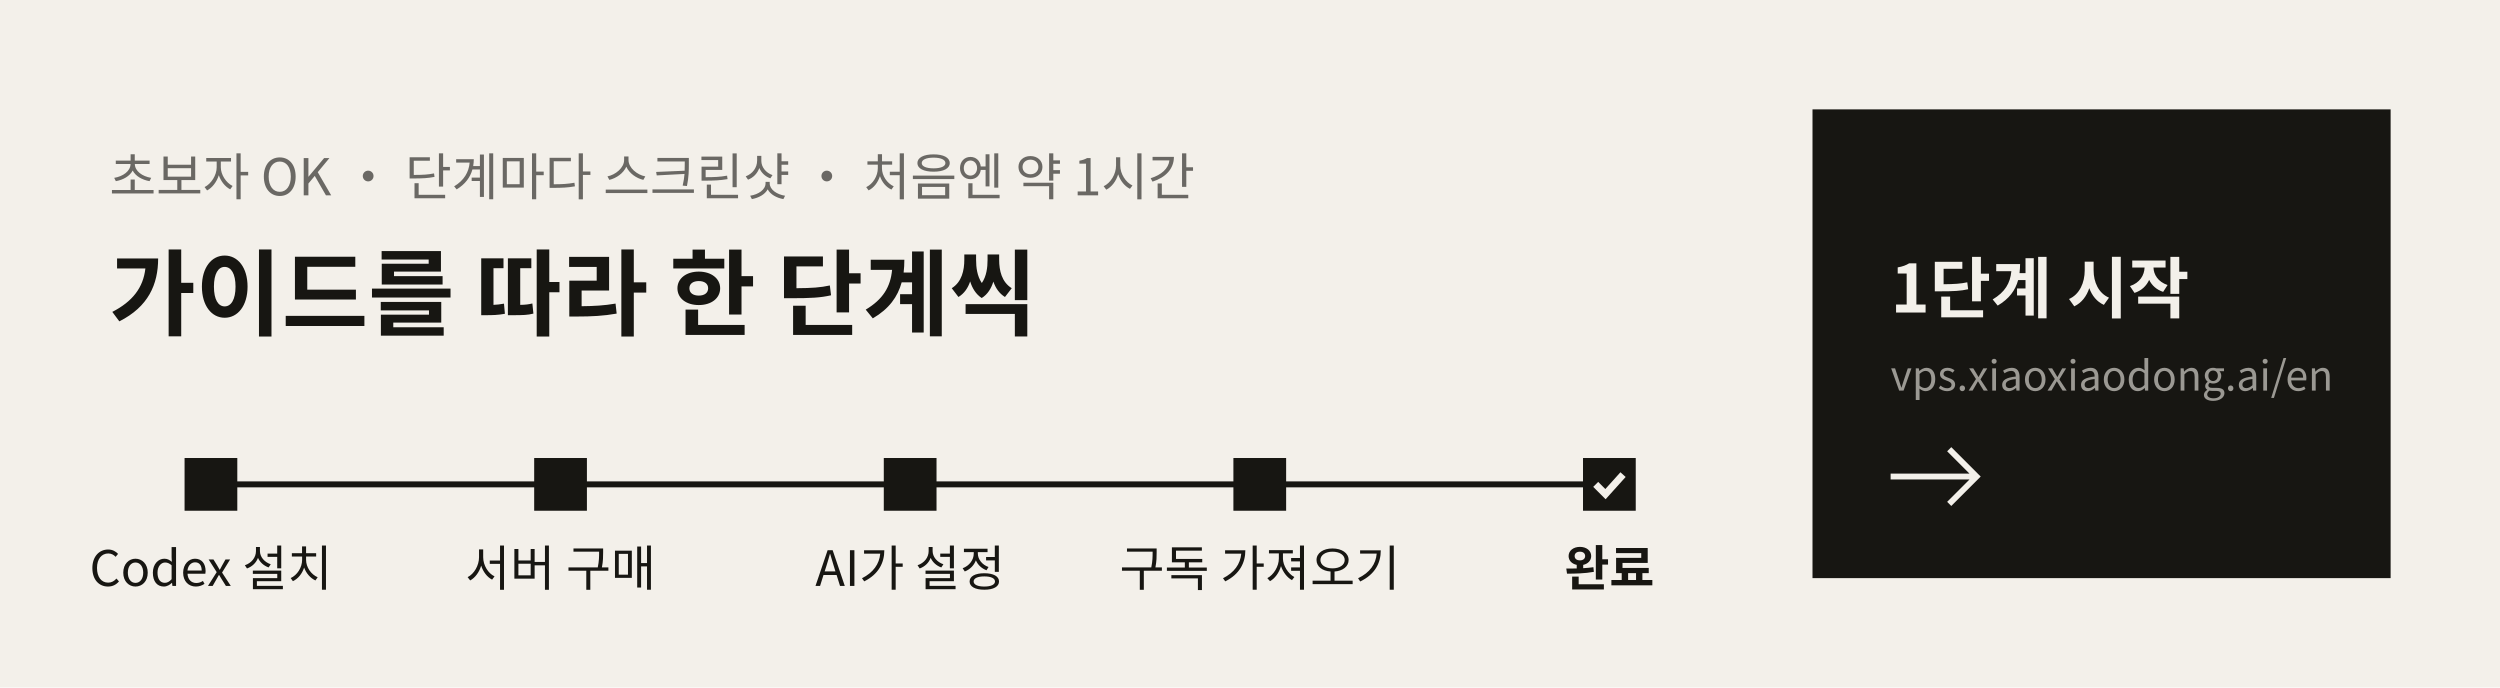
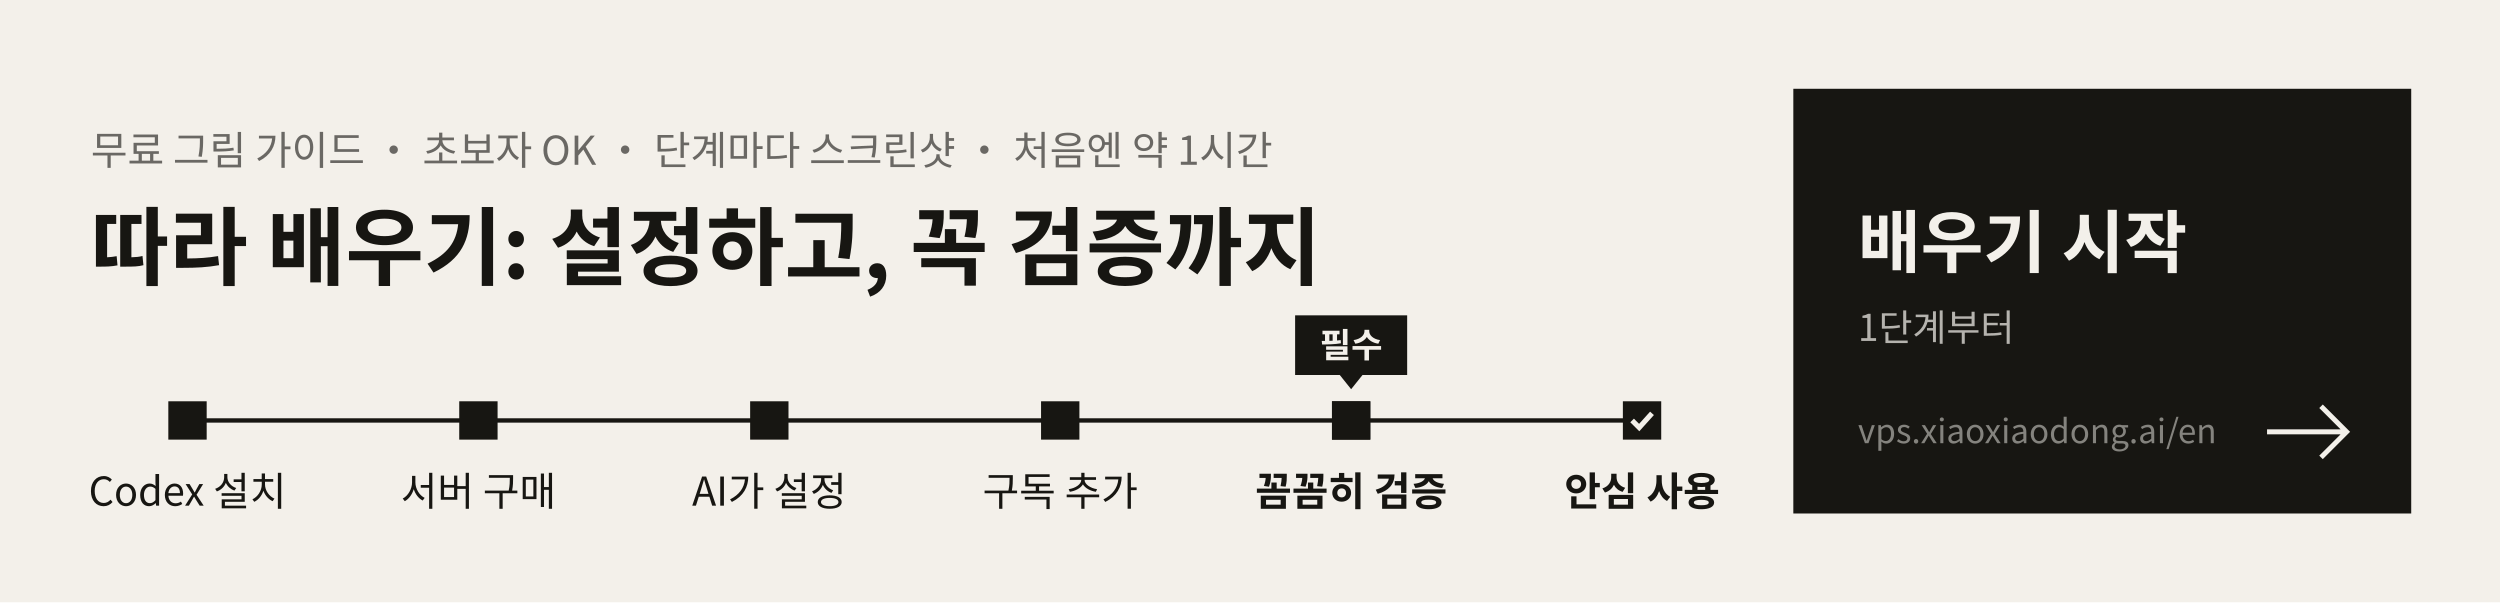
- <svg xmlns="http://www.w3.org/2000/svg" width="640" height="176" viewBox="0 0 640 176" role="img" aria-label="가이드를 따라 한 단계씩">
+ <svg xmlns="http://www.w3.org/2000/svg" width="880" height="212" viewBox="0 0 880 212" role="img" aria-label="따라 배우기: 설정하고, 꼭 검증까지">
  <style>
- .track{stroke-dasharray:358;animation:fill 7s linear infinite}
- @keyframes fill{0%{stroke-dashoffset:358;opacity:1}62%{stroke-dashoffset:0}92%{stroke-dashoffset:0;opacity:1}100%{stroke-dashoffset:0;opacity:0}}
- .arrow{animation:nudge 1.4s ease-in-out infinite}
- @keyframes nudge{0%,100%{transform:translateX(0)}50%{transform:translateX(5px)}}
- .shine{animation:shine 7s ease-in-out infinite}
- @keyframes shine{0%,62%{transform:translateX(-80px)}76%,100%{transform:translateX(228px)}}
- .ok{animation:ok 7s ease infinite}
+ .track{stroke-dasharray:512;animation:fill 8s linear infinite}
+ @keyframes fill{0%{stroke-dashoffset:512;opacity:1}62%{stroke-dashoffset:0}92%{stroke-dashoffset:0;opacity:1}100%{stroke-dashoffset:0;opacity:0}}
+ .arrow{animation:nudge 1.2s ease-in-out infinite}
+ @keyframes nudge{0%,100%{transform:translateX(0)}50%{transform:translateX(6px)}}
+ .shine{animation:shine 8s ease-in-out infinite}
+ @keyframes shine{0%,62%{transform:translateX(-90px)}76%,100%{transform:translateX(306px)}}
+ .ring{transform-box:fill-box;transform-origin:center;animation:ring 2s ease-out infinite}
+ @keyframes ring{0%{transform:scale(1);opacity:.55}100%{transform:scale(1.09,1.12);opacity:0}}
+ .ok{animation:ok 8s ease infinite}
@keyframes ok{0%,62%{opacity:0}66%,92%{opacity:1}100%{opacity:0}}
- .n0{animation:n0 7s steps(1,end) infinite}
+ .vr{transform-box:fill-box;transform-origin:center;animation:vr 8s ease-out infinite}
+ @keyframes vr{0%,49.6%{transform:scale(1);opacity:0}50.6%{opacity:.8}63.6%,100%{transform:scale(2.6);opacity:0}}
+ .n0{animation:n0 8s steps(1,end) infinite}
@keyframes n0{0%{fill-opacity:0}0%{fill-opacity:1}92%{fill-opacity:1}100%{fill-opacity:0}}
- .l0{animation:l0 7s ease infinite}
+ .l0{animation:l0 8s ease infinite}
@keyframes l0{0%{opacity:.4}0%{opacity:.4}3%{opacity:1}92%{opacity:1}100%{opacity:.4}}
- .n1{animation:n1 7s steps(1,end) infinite}
- @keyframes n1{0%{fill-opacity:0}15.5%{fill-opacity:1}92%{fill-opacity:1}100%{fill-opacity:0}}
- .l1{animation:l1 7s ease infinite}
- @keyframes l1{0%{opacity:.4}15.4%{opacity:.4}18.5%{opacity:1}92%{opacity:1}100%{opacity:.4}}
- .n2{animation:n2 7s steps(1,end) infinite}
- @keyframes n2{0%{fill-opacity:0}31%{fill-opacity:1}92%{fill-opacity:1}100%{fill-opacity:0}}
- .l2{animation:l2 7s ease infinite}
- @keyframes l2{0%{opacity:.4}30.9%{opacity:.4}34%{opacity:1}92%{opacity:1}100%{opacity:.4}}
- .n3{animation:n3 7s steps(1,end) infinite}
- @keyframes n3{0%{fill-opacity:0}46.5%{fill-opacity:1}92%{fill-opacity:1}100%{fill-opacity:0}}
- .l3{animation:l3 7s ease infinite}
- @keyframes l3{0%{opacity:.4}46.4%{opacity:.4}49.5%{opacity:1}92%{opacity:1}100%{opacity:.4}}
- .n4{animation:n4 7s steps(1,end) infinite}
- @keyframes n4{0%{fill-opacity:0}62%{fill-opacity:1}92%{fill-opacity:1}100%{fill-opacity:0}}
- .l4{animation:l4 7s ease infinite}
- @keyframes l4{0%{opacity:.4}61.9%{opacity:.4}65%{opacity:1}92%{opacity:1}100%{opacity:.4}}
- @media (prefers-reduced-motion:reduce){*{animation:none!important}}
+ .n1{animation:n1 8s steps(1,end) infinite}
+ @keyframes n1{0%{fill-opacity:0}12.4%{fill-opacity:1}92%{fill-opacity:1}100%{fill-opacity:0}}
+ .l1{animation:l1 8s ease infinite}
+ @keyframes l1{0%{opacity:.4}12.3%{opacity:.4}15.4%{opacity:1}92%{opacity:1}100%{opacity:.4}}
+ .n2{animation:n2 8s steps(1,end) infinite}
+ @keyframes n2{0%{fill-opacity:0}24.8%{fill-opacity:1}92%{fill-opacity:1}100%{fill-opacity:0}}
+ .l2{animation:l2 8s ease infinite}
+ @keyframes l2{0%{opacity:.4}24.7%{opacity:.4}27.8%{opacity:1}92%{opacity:1}100%{opacity:.4}}
+ .n3{animation:n3 8s steps(1,end) infinite}
+ @keyframes n3{0%{fill-opacity:0}37.2%{fill-opacity:1}92%{fill-opacity:1}100%{fill-opacity:0}}
+ .l3{animation:l3 8s ease infinite}
+ @keyframes l3{0%{opacity:.4}37.1%{opacity:.4}40.2%{opacity:1}92%{opacity:1}100%{opacity:.4}}
+ .n4{animation:n4 8s steps(1,end) infinite}
+ @keyframes n4{0%{fill-opacity:0}49.6%{fill-opacity:1}92%{fill-opacity:1}100%{fill-opacity:0}}
+ .l4{animation:l4 8s ease infinite}
+ @keyframes l4{0%{opacity:.4}49.5%{opacity:.4}52.6%{opacity:1}92%{opacity:1}100%{opacity:.4}}
+ .n5{animation:n5 8s steps(1,end) infinite}
+ @keyframes n5{0%{fill-opacity:0}62%{fill-opacity:1}92%{fill-opacity:1}100%{fill-opacity:0}}
+ .l5{animation:l5 8s ease infinite}
+ @keyframes l5{0%{opacity:.4}61.9%{opacity:.4}65%{opacity:1}92%{opacity:1}100%{opacity:.4}}
+ @media (prefers-reduced-motion:reduce){*{animation:none!important}.ring,.vr{opacity:0}}
</style>
  <defs>
    <clipPath id="cc">
-       <rect x="464" y="28" width="148" height="120" />
+       <rect x="632" y="32" width="216" height="148" />
    </clipPath>
    <linearGradient id="sg" x1="0" x2="1">
      <stop offset="0" stop-color="#f3f0ea" stop-opacity="0" />
      <stop offset=".5" stop-color="#f3f0ea" stop-opacity=".1" />
      <stop offset="1" stop-color="#f3f0ea" stop-opacity="0" />
    </linearGradient>
  </defs>
-   <rect width="640" height="176" fill="#f3f0ea" />
-   <text x="28" y="50" font-family="-apple-system,BlinkMacSystemFont,'Segoe UI','PingFang SC','Hiragino Sans','Apple SD Gothic Neo','Malgun Gothic','Microsoft YaHei','Noto Sans CJK SC','Noto Sans Arabic','Noto Sans',Helvetica,Arial,sans-serif" font-size="13" font-weight="400" fill="#171612" fill-opacity=".62" text-anchor="start">초보자 OK · 단계마다 스크린샷 · 처음엔 약 1시간</text>
-   <text x="28" y="84" font-family="-apple-system,BlinkMacSystemFont,'Segoe UI','PingFang SC','Hiragino Sans','Apple SD Gothic Neo','Malgun Gothic','Microsoft YaHei','Noto Sans CJK SC','Noto Sans Arabic','Noto Sans',Helvetica,Arial,sans-serif" font-size="24" font-weight="700" fill="#171612" text-anchor="start">가이드를 따라 한 단계씩</text>
-   <line x1="54" y1="124" x2="412" y2="124" stroke="#171612" stroke-opacity=".22" stroke-width="1.5" />
-   <line class="track" x1="54" y1="124" x2="412" y2="124" stroke="#171612" stroke-width="1.5" />
-   <rect class="n0" x="48" y="118" width="12" height="12" fill="#171612" stroke="#171612" stroke-width="1.5" />
-   <text x="54" y="150" font-family="-apple-system,BlinkMacSystemFont,'Segoe UI','PingFang SC','Hiragino Sans','Apple SD Gothic Neo','Malgun Gothic','Microsoft YaHei','Noto Sans CJK SC','Noto Sans Arabic','Noto Sans',Helvetica,Arial,sans-serif" font-size="12.5" font-weight="500" class="l0" fill="#171612" text-anchor="middle">Codex 설치</text>
-   <rect class="n1" x="137.5" y="118" width="12" height="12" fill="#171612" stroke="#171612" stroke-width="1.5" />
-   <text x="143.5" y="150" font-family="-apple-system,BlinkMacSystemFont,'Segoe UI','PingFang SC','Hiragino Sans','Apple SD Gothic Neo','Malgun Gothic','Microsoft YaHei','Noto Sans CJK SC','Noto Sans Arabic','Noto Sans',Helvetica,Arial,sans-serif" font-size="12.5" font-weight="500" class="l1" fill="#171612" text-anchor="middle">서버 구매</text>
-   <rect class="n2" x="227" y="118" width="12" height="12" fill="#171612" stroke="#171612" stroke-width="1.5" />
-   <text x="233" y="150" font-family="-apple-system,BlinkMacSystemFont,'Segoe UI','PingFang SC','Hiragino Sans','Apple SD Gothic Neo','Malgun Gothic','Microsoft YaHei','Noto Sans CJK SC','Noto Sans Arabic','Noto Sans',Helvetica,Arial,sans-serif" font-size="12.5" font-weight="500" class="l2" fill="#171612" text-anchor="middle">AI가 설정</text>
-   <rect class="n3" x="316.5" y="118" width="12" height="12" fill="#171612" stroke="#171612" stroke-width="1.5" />
-   <text x="322.5" y="150" font-family="-apple-system,BlinkMacSystemFont,'Segoe UI','PingFang SC','Hiragino Sans','Apple SD Gothic Neo','Malgun Gothic','Microsoft YaHei','Noto Sans CJK SC','Noto Sans Arabic','Noto Sans',Helvetica,Arial,sans-serif" font-size="12.5" font-weight="500" class="l3" fill="#171612" text-anchor="middle">구독 가져오기</text>
-   <rect class="n4" x="406" y="118" width="12" height="12" fill="#171612" stroke="#171612" stroke-width="1.5" />
-   <path class="ok" d="M408.5 124l2.5 2.5 4.5-5" fill="none" stroke="#f3f0ea" stroke-width="1.8" stroke-linejoin="miter" />
-   <text x="412" y="150" font-family="-apple-system,BlinkMacSystemFont,'Segoe UI','PingFang SC','Hiragino Sans','Apple SD Gothic Neo','Malgun Gothic','Microsoft YaHei','Noto Sans CJK SC','Noto Sans Arabic','Noto Sans',Helvetica,Arial,sans-serif" font-size="12.5" font-weight="700" class="l4" fill="#171612" text-anchor="middle">완료</text>
-   <rect x="464" y="28" width="148" height="120" fill="#171612" />
+   <rect width="880" height="212" fill="#f3f0ea" />
+   <text x="32" y="58" font-family="-apple-system,BlinkMacSystemFont,'Segoe UI','PingFang SC','Hiragino Sans','Apple SD Gothic Neo','Malgun Gothic','Microsoft YaHei','Noto Sans CJK SC','Noto Sans Arabic','Noto Sans',Helvetica,Arial,sans-serif" font-size="14" font-weight="400" fill="#171612" fill-opacity=".62">무료 그림 가이드 · 초보자 OK · 단계마다 스크린샷 · 처음엔 약 1시간</text>
+   <text x="32" y="98" font-family="-apple-system,BlinkMacSystemFont,'Segoe UI','PingFang SC','Hiragino Sans','Apple SD Gothic Neo','Malgun Gothic','Microsoft YaHei','Noto Sans CJK SC','Noto Sans Arabic','Noto Sans',Helvetica,Arial,sans-serif" font-size="30" font-weight="700" fill="#171612">따라 배우기: 설정하고, 꼭 검증까지</text>
+   <line x1="66" y1="148" x2="578" y2="148" stroke="#171612" stroke-opacity=".22" stroke-width="1.5" />
+   <line class="track" x1="66" y1="148" x2="578" y2="148" stroke="#171612" stroke-width="1.5" />
+   <rect x="455.88" y="111" width="39.44" height="21" fill="#171612" />
+   <path d="M471.6 132l4 5 4-5z" fill="#171612" />
+   <text x="475.6" y="125.82" font-family="-apple-system,BlinkMacSystemFont,'Segoe UI','PingFang SC','Hiragino Sans','Apple SD Gothic Neo','Malgun Gothic','Microsoft YaHei','Noto Sans CJK SC','Noto Sans Arabic','Noto Sans',Helvetica,Arial,sans-serif" font-size="12" font-weight="700" fill="#f3f0ea" text-anchor="middle">필수</text>
+   <rect class="n0" x="60" y="142" width="12" height="12" fill="#171612" stroke="#171612" stroke-width="1.5" />
+   <text x="66" y="178" font-family="-apple-system,BlinkMacSystemFont,'Segoe UI','PingFang SC','Hiragino Sans','Apple SD Gothic Neo','Malgun Gothic','Microsoft YaHei','Noto Sans CJK SC','Noto Sans Arabic','Noto Sans',Helvetica,Arial,sans-serif" font-size="14" font-weight="500" class="l0" fill="#171612" text-anchor="middle">Codex 설치</text>
+   <rect class="n1" x="162.4" y="142" width="12" height="12" fill="#171612" stroke="#171612" stroke-width="1.5" />
+   <text x="168.4" y="178" font-family="-apple-system,BlinkMacSystemFont,'Segoe UI','PingFang SC','Hiragino Sans','Apple SD Gothic Neo','Malgun Gothic','Microsoft YaHei','Noto Sans CJK SC','Noto Sans Arabic','Noto Sans',Helvetica,Arial,sans-serif" font-size="14" font-weight="500" class="l1" fill="#171612" text-anchor="middle">서버 구매</text>
+   <rect class="n2" x="264.8" y="142" width="12" height="12" fill="#171612" stroke="#171612" stroke-width="1.5" />
+   <text x="270.8" y="178" font-family="-apple-system,BlinkMacSystemFont,'Segoe UI','PingFang SC','Hiragino Sans','Apple SD Gothic Neo','Malgun Gothic','Microsoft YaHei','Noto Sans CJK SC','Noto Sans Arabic','Noto Sans',Helvetica,Arial,sans-serif" font-size="14" font-weight="500" class="l2" fill="#171612" text-anchor="middle">AI가 설정</text>
+   <rect class="n3" x="367.2" y="142" width="12" height="12" fill="#171612" stroke="#171612" stroke-width="1.5" />
+   <text x="373.2" y="178" font-family="-apple-system,BlinkMacSystemFont,'Segoe UI','PingFang SC','Hiragino Sans','Apple SD Gothic Neo','Malgun Gothic','Microsoft YaHei','Noto Sans CJK SC','Noto Sans Arabic','Noto Sans',Helvetica,Arial,sans-serif" font-size="14" font-weight="500" class="l3" fill="#171612" text-anchor="middle">구독 추가</text>
+   <rect class="n4" x="469.6" y="142" width="12" height="12" fill="#171612" stroke="#171612" stroke-width="1.5" />
+   <rect class="vr" x="469.6" y="142" width="12" height="12" fill="none" stroke="#171612" stroke-width="1.5" />
+   <text x="475.6" y="178" font-family="-apple-system,BlinkMacSystemFont,'Segoe UI','PingFang SC','Hiragino Sans','Apple SD Gothic Neo','Malgun Gothic','Microsoft YaHei','Noto Sans CJK SC','Noto Sans Arabic','Noto Sans',Helvetica,Arial,sans-serif" font-size="14" font-weight="700" class="l4" fill="#171612" text-anchor="middle">꼼꼼히 검증</text>
+   <rect class="n5" x="572" y="142" width="12" height="12" fill="#171612" stroke="#171612" stroke-width="1.5" />
+   <path class="ok" d="M574.5 148l2.5 2.5 4.5-5" fill="none" stroke="#f3f0ea" stroke-width="1.8" stroke-linejoin="miter" />
+   <text x="578" y="178" font-family="-apple-system,BlinkMacSystemFont,'Segoe UI','PingFang SC','Hiragino Sans','Apple SD Gothic Neo','Malgun Gothic','Microsoft YaHei','Noto Sans CJK SC','Noto Sans Arabic','Noto Sans',Helvetica,Arial,sans-serif" font-size="14" font-weight="700" class="l5" fill="#171612" text-anchor="middle">안심 사용</text>
+   <rect class="ring" x="632" y="32" width="216" height="148" fill="none" stroke="#171612" stroke-width="1.5" />
+   <rect x="632" y="32" width="216" height="148" fill="#171612" />
  <g clip-path="url(#cc)">
-     <rect class="shine" x="404" y="28" width="60" height="120" fill="url(#sg)" />
+     <rect class="shine" x="562" y="32" width="70" height="148" fill="url(#sg)" />
  </g>
-   <text x="484" y="80" font-family="-apple-system,BlinkMacSystemFont,'Segoe UI','PingFang SC','Hiragino Sans','Apple SD Gothic Neo','Malgun Gothic','Microsoft YaHei','Noto Sans CJK SC','Noto Sans Arabic','Noto Sans',Helvetica,Arial,sans-serif" font-size="17" font-weight="700" fill="#f3f0ea" text-anchor="start">1단계 시작</text>
-   <text x="484" y="100" font-family="-apple-system,BlinkMacSystemFont,'Segoe UI','PingFang SC','Hiragino Sans','Apple SD Gothic Neo','Malgun Gothic','Microsoft YaHei','Noto Sans CJK SC','Noto Sans Arabic','Noto Sans',Helvetica,Arial,sans-serif" font-size="10.5" font-weight="400" fill="#f3f0ea" fill-opacity=".6" text-anchor="start" direction="ltr" unicode-bidi="embed">vps.xiaoxiaodong.ai/en</text>
+   <text x="654" y="94" font-family="-apple-system,BlinkMacSystemFont,'Segoe UI','PingFang SC','Hiragino Sans','Apple SD Gothic Neo','Malgun Gothic','Microsoft YaHei','Noto Sans CJK SC','Noto Sans Arabic','Noto Sans',Helvetica,Arial,sans-serif" font-size="24" font-weight="700" fill="#f3f0ea">배우기 시작</text>
+   <text x="654" y="120" font-family="-apple-system,BlinkMacSystemFont,'Segoe UI','PingFang SC','Hiragino Sans','Apple SD Gothic Neo','Malgun Gothic','Microsoft YaHei','Noto Sans CJK SC','Noto Sans Arabic','Noto Sans',Helvetica,Arial,sans-serif" font-size="13" font-weight="400" fill="#f3f0ea" fill-opacity=".72">1단계부터</text>
+   <text x="654" y="156" font-family="-apple-system,BlinkMacSystemFont,'Segoe UI','PingFang SC','Hiragino Sans','Apple SD Gothic Neo','Malgun Gothic','Microsoft YaHei','Noto Sans CJK SC','Noto Sans Arabic','Noto Sans',Helvetica,Arial,sans-serif" font-size="11.7" font-weight="400" fill="#f3f0ea" fill-opacity=".5" text-anchor="start" direction="ltr" unicode-bidi="embed">vps.xiaoxiaodong.ai/en</text>
  <g class="arrow">
-     <path d="M484 122h22M499 115l7 7-7 7" fill="none" stroke="#f3f0ea" stroke-width="1.5" stroke-linejoin="miter" />
+     <path d="M798 152h28M817 143l9 9-9 9" fill="none" stroke="#f3f0ea" stroke-width="1.75" stroke-linejoin="miter" />
  </g>
</svg>
